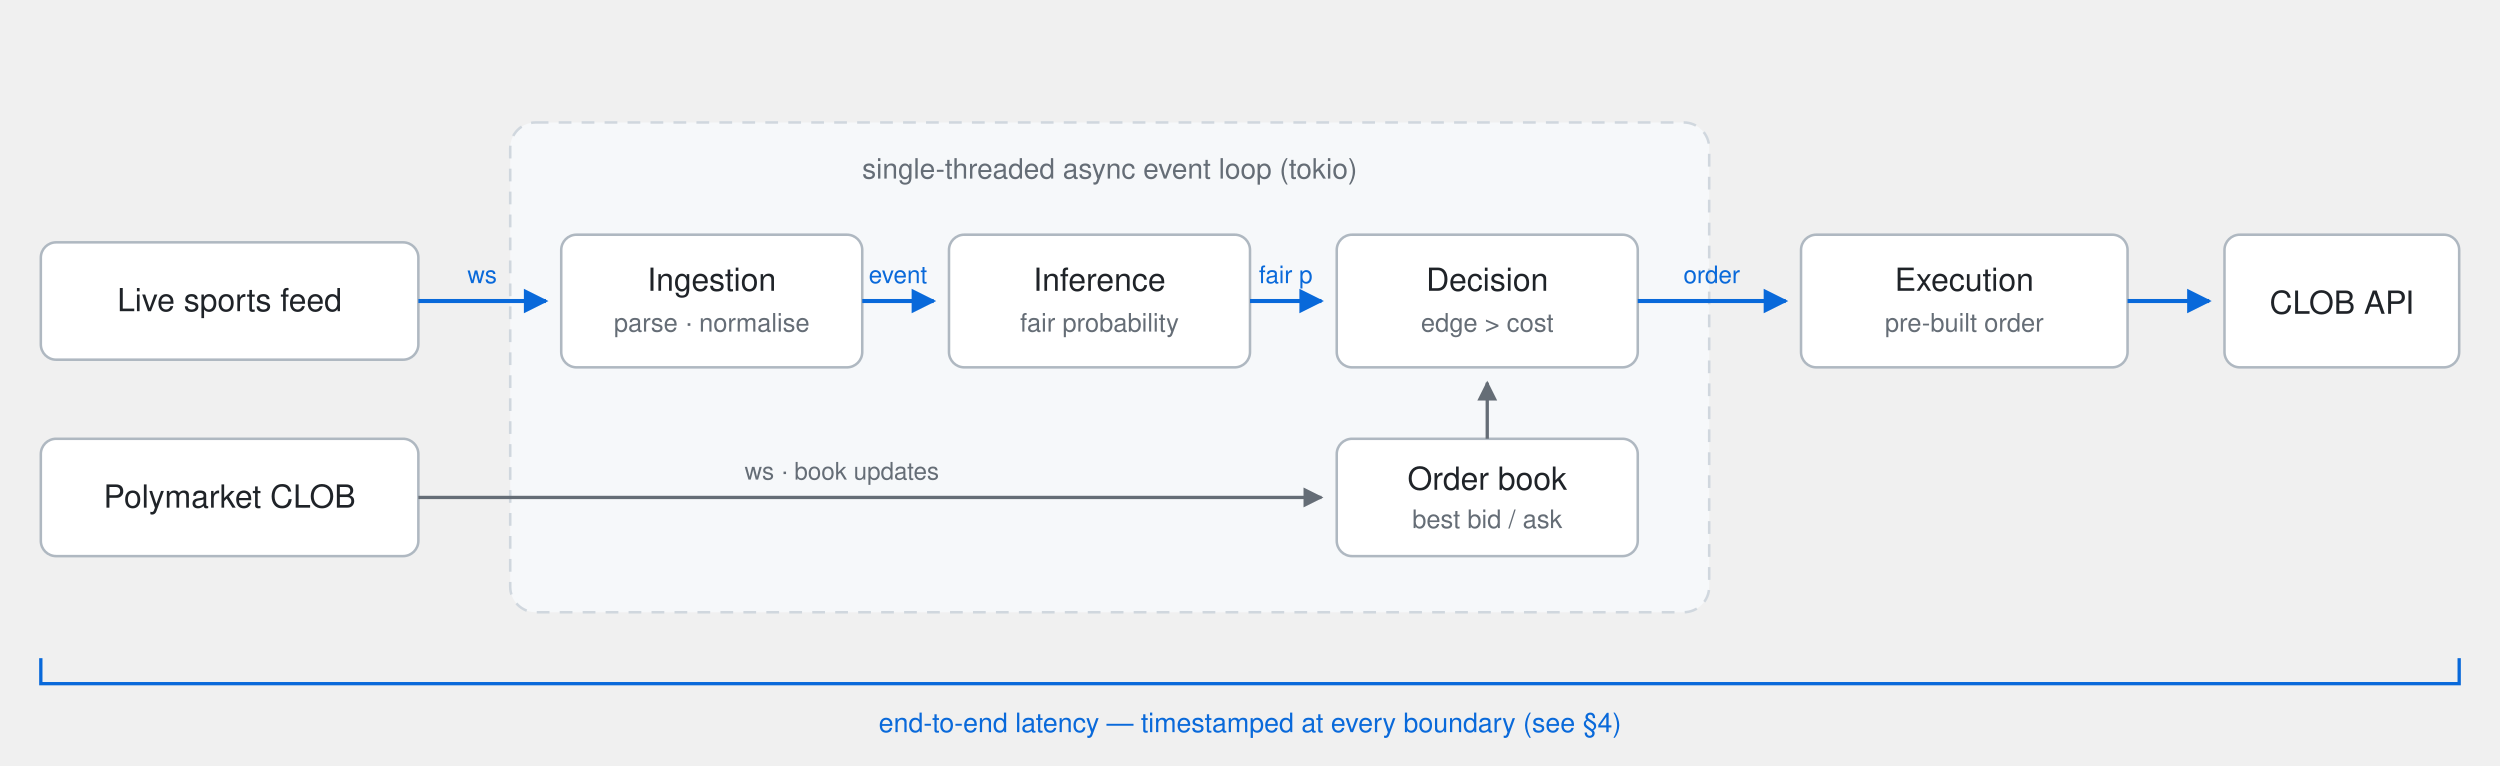
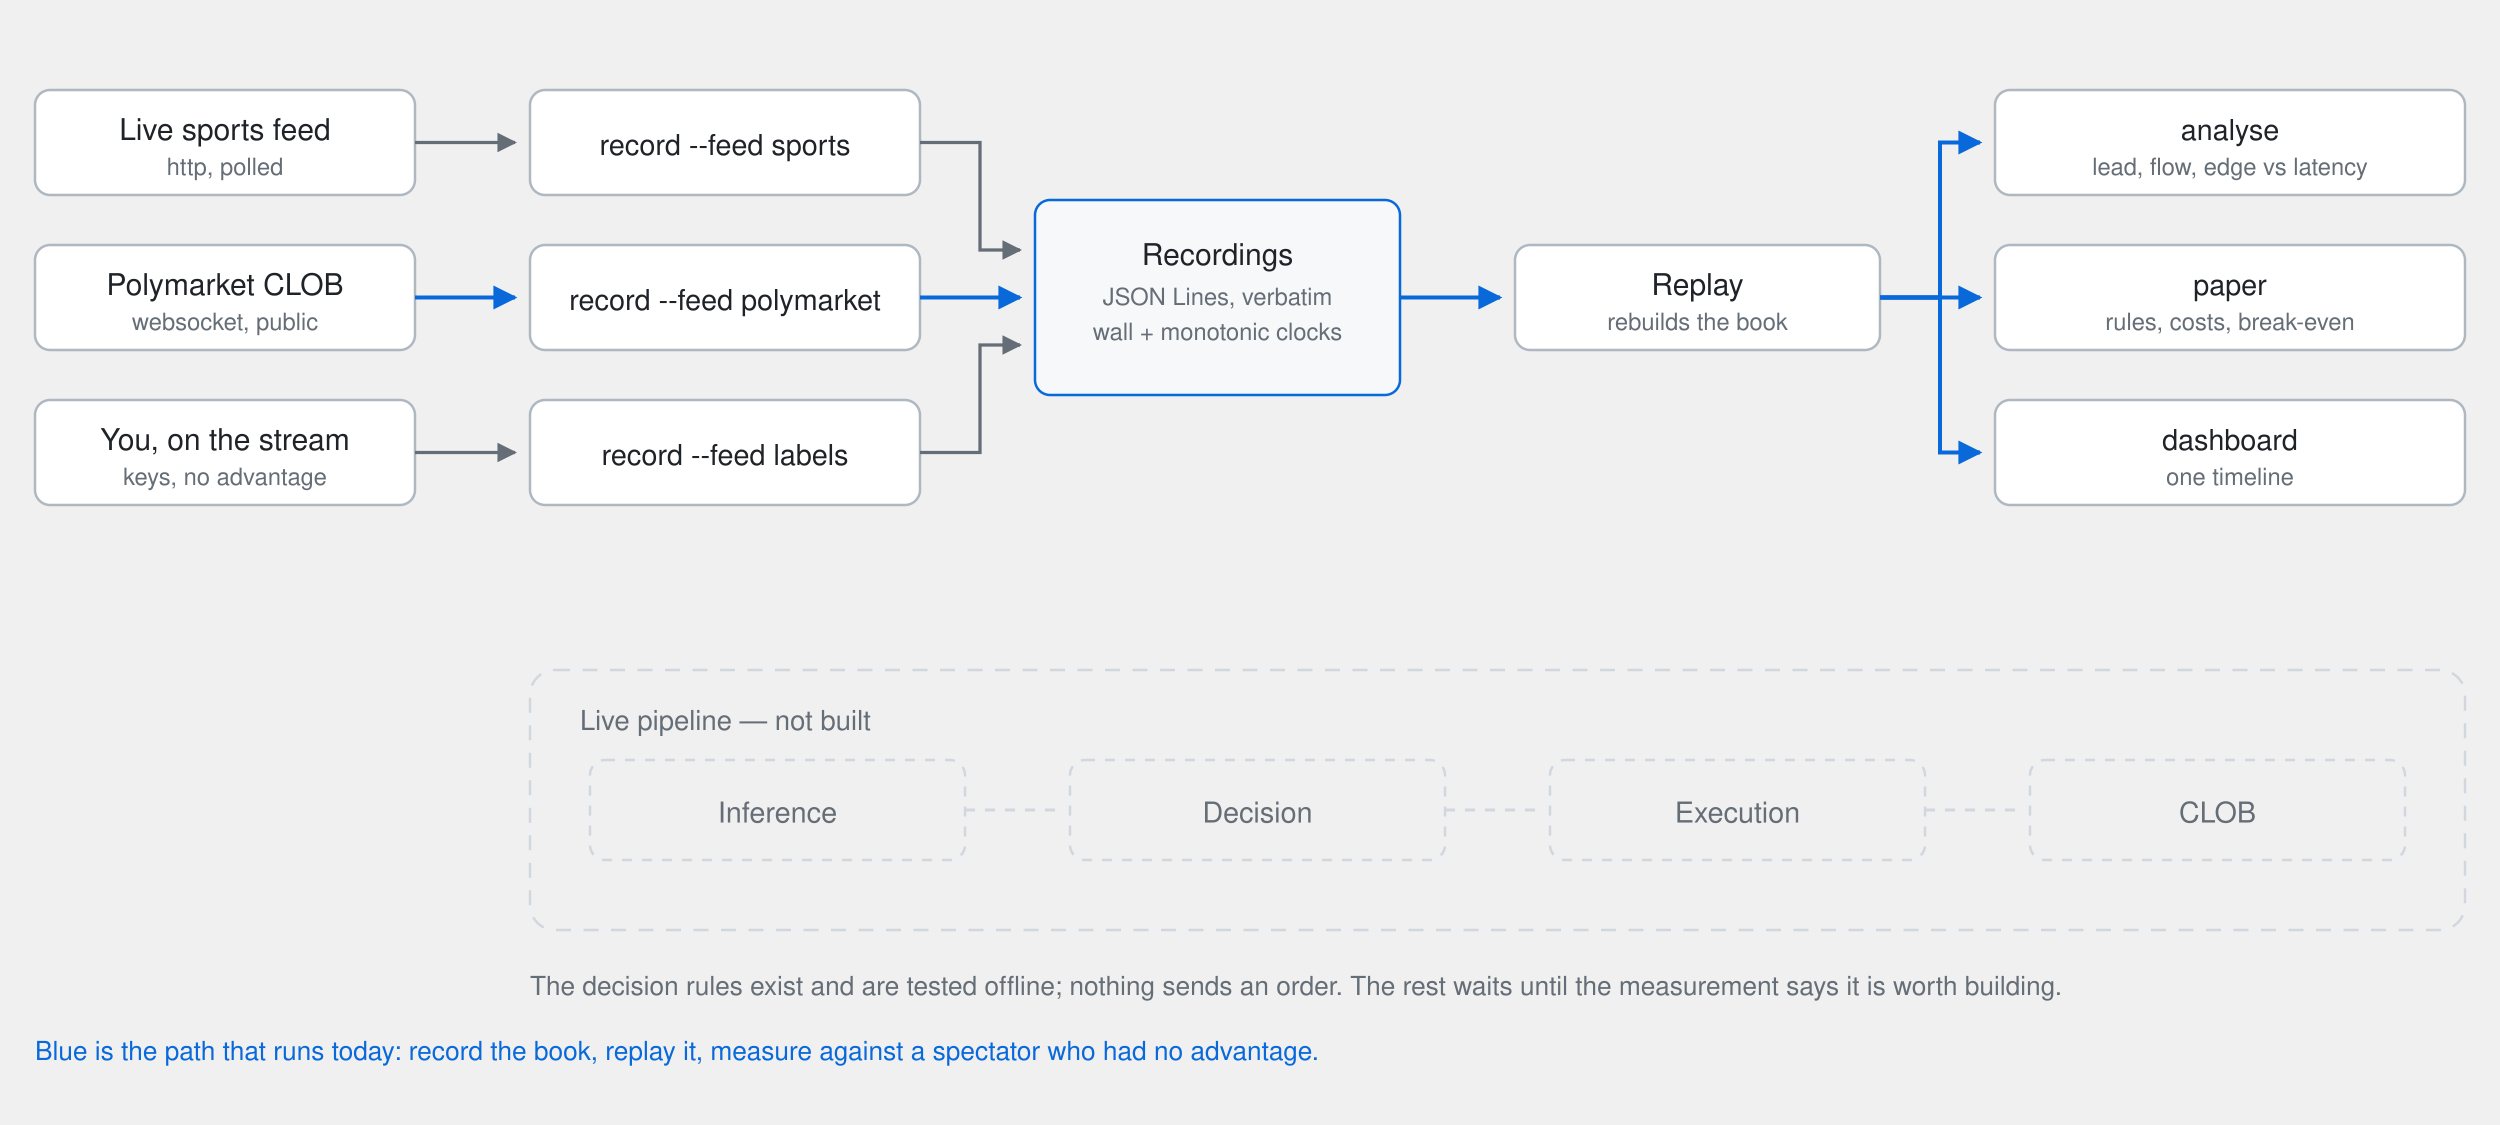
- <svg xmlns="http://www.w3.org/2000/svg" viewBox="0 0 980 300" width="980" height="300" role="img" aria-label="Two websocket feeds enter a single-threaded event loop: the sports feed is parsed into events, scored into a fair probability and compared against the order book before an order is sent to the Polymarket CLOB. Latency is timestamped at every boundary.">
+ <svg xmlns="http://www.w3.org/2000/svg" viewBox="0 0 1000 450" width="1000" height="450" role="img" aria-label="Three feeds are recorded to disk with two clocks each. A replay rebuilds the order book from the recordings and feeds the analysis, the paper trader and the dashboard. The live trading pipeline is drawn dashed because it has not been built.">
  <defs>
    <marker id="arrow" viewBox="0 0 10 10" refX="9" refY="5" markerWidth="6" markerHeight="6" orient="auto-start-reverse">
      <path d="M0,0 L10,5 L0,10 z" fill="#656d76" />
    </marker>
    <marker id="arrow-hot" viewBox="0 0 10 10" refX="9" refY="5" markerWidth="6" markerHeight="6" orient="auto-start-reverse">
      <path d="M0,0 L10,5 L0,10 z" fill="#0969da" />
    </marker>
  </defs>
  <g font-family="-apple-system, BlinkMacSystemFont, 'Segoe UI', Helvetica, Arial, sans-serif">
-     <rect x="200" y="48" width="470" height="192" rx="10" fill="#f6f8fa" stroke="#d0d7de" stroke-width="1" stroke-dasharray="5 4" />
-     <text x="435" y="70" text-anchor="middle" font-size="11" fill="#656d76">single-threaded async event loop (tokio)</text>
-     <rect x="16" y="95" width="148" height="46" rx="6" fill="#ffffff" stroke="#afb8c1" />
-     <text x="90" y="122" text-anchor="middle" font-size="12.5" fill="#1f2328">Live sports feed</text>
-     <rect x="16" y="172" width="148" height="46" rx="6" fill="#ffffff" stroke="#afb8c1" />
-     <text x="90" y="199" text-anchor="middle" font-size="12.5" fill="#1f2328">Polymarket CLOB</text>
-     <rect x="220" y="92" width="118" height="52" rx="6" fill="#ffffff" stroke="#afb8c1" />
-     <text x="279" y="114" text-anchor="middle" font-size="12.5" fill="#1f2328">Ingestion</text>
-     <text x="279" y="130" text-anchor="middle" font-size="10" fill="#656d76">parse · normalise</text>
-     <rect x="372" y="92" width="118" height="52" rx="6" fill="#ffffff" stroke="#afb8c1" />
-     <text x="431" y="114" text-anchor="middle" font-size="12.5" fill="#1f2328">Inference</text>
-     <text x="431" y="130" text-anchor="middle" font-size="10" fill="#656d76">fair probability</text>
-     <rect x="524" y="92" width="118" height="52" rx="6" fill="#ffffff" stroke="#afb8c1" />
-     <text x="583" y="114" text-anchor="middle" font-size="12.5" fill="#1f2328">Decision</text>
-     <text x="583" y="130" text-anchor="middle" font-size="10" fill="#656d76">edge &gt; cost</text>
-     <rect x="524" y="172" width="118" height="46" rx="6" fill="#ffffff" stroke="#afb8c1" />
-     <text x="583" y="192" text-anchor="middle" font-size="12.5" fill="#1f2328">Order book</text>
-     <text x="583" y="207" text-anchor="middle" font-size="10" fill="#656d76">best bid / ask</text>
-     <rect x="706" y="92" width="128" height="52" rx="6" fill="#ffffff" stroke="#afb8c1" />
-     <text x="770" y="114" text-anchor="middle" font-size="12.5" fill="#1f2328">Execution</text>
-     <text x="770" y="130" text-anchor="middle" font-size="10" fill="#656d76">pre-built order</text>
-     <rect x="872" y="92" width="92" height="52" rx="6" fill="#ffffff" stroke="#afb8c1" />
-     <text x="918" y="123" text-anchor="middle" font-size="12.5" fill="#1f2328">CLOB API</text>
+     <rect x="14" y="36" width="152" height="42" rx="6" fill="#ffffff" stroke="#afb8c1" />
+     <text x="90" y="56" text-anchor="middle" font-size="12" fill="#1f2328">Live sports feed</text>
+     <text x="90" y="70" text-anchor="middle" font-size="9.5" fill="#656d76">http, polled</text>
+     <rect x="14" y="98" width="152" height="42" rx="6" fill="#ffffff" stroke="#afb8c1" />
+     <text x="90" y="118" text-anchor="middle" font-size="12" fill="#1f2328">Polymarket CLOB</text>
+     <text x="90" y="132" text-anchor="middle" font-size="9.5" fill="#656d76">websocket, public</text>
+     <rect x="14" y="160" width="152" height="42" rx="6" fill="#ffffff" stroke="#afb8c1" />
+     <text x="90" y="180" text-anchor="middle" font-size="12" fill="#1f2328">You, on the stream</text>
+     <text x="90" y="194" text-anchor="middle" font-size="9.5" fill="#656d76">keys, no advantage</text>
+     <rect x="212" y="36" width="156" height="42" rx="6" fill="#ffffff" stroke="#afb8c1" />
+     <text x="290" y="62" text-anchor="middle" font-size="11.5" fill="#1f2328">record --feed sports</text>
+     <rect x="212" y="98" width="156" height="42" rx="6" fill="#ffffff" stroke="#afb8c1" />
+     <text x="290" y="124" text-anchor="middle" font-size="11.5" fill="#1f2328">record --feed polymarket</text>
+     <rect x="212" y="160" width="156" height="42" rx="6" fill="#ffffff" stroke="#afb8c1" />
+     <text x="290" y="186" text-anchor="middle" font-size="11.5" fill="#1f2328">record --feed labels</text>
+     <rect x="414" y="80" width="146" height="78" rx="6" fill="#f6f8fa" stroke="#0969da" />
+     <text x="487" y="106" text-anchor="middle" font-size="12" fill="#1f2328">Recordings</text>
+     <text x="487" y="122" text-anchor="middle" font-size="9.5" fill="#656d76">JSON Lines, verbatim</text>
+     <text x="487" y="136" text-anchor="middle" font-size="9.5" fill="#656d76">wall + monotonic clocks</text>
+     <rect x="606" y="98" width="146" height="42" rx="6" fill="#ffffff" stroke="#afb8c1" />
+     <text x="679" y="118" text-anchor="middle" font-size="12" fill="#1f2328">Replay</text>
+     <text x="679" y="132" text-anchor="middle" font-size="9.5" fill="#656d76">rebuilds the book</text>
+     <rect x="798" y="36" width="188" height="42" rx="6" fill="#ffffff" stroke="#afb8c1" />
+     <text x="892" y="56" text-anchor="middle" font-size="11.5" fill="#1f2328">analyse</text>
+     <text x="892" y="70" text-anchor="middle" font-size="9.5" fill="#656d76">lead, flow, edge vs latency</text>
+     <rect x="798" y="98" width="188" height="42" rx="6" fill="#ffffff" stroke="#afb8c1" />
+     <text x="892" y="118" text-anchor="middle" font-size="11.5" fill="#1f2328">paper</text>
+     <text x="892" y="132" text-anchor="middle" font-size="9.5" fill="#656d76">rules, costs, break-even</text>
+     <rect x="798" y="160" width="188" height="42" rx="6" fill="#ffffff" stroke="#afb8c1" />
+     <text x="892" y="180" text-anchor="middle" font-size="11.5" fill="#1f2328">dashboard</text>
+     <text x="892" y="194" text-anchor="middle" font-size="9.5" fill="#656d76">one timeline</text>
+     <g stroke="#656d76" stroke-width="1.3" fill="none" marker-end="url(#arrow)">
+       <line x1="166" y1="57" x2="206" y2="57" />
+       <line x1="166" y1="181" x2="206" y2="181" />
+     </g>
    <g stroke="#0969da" stroke-width="1.6" fill="none" marker-end="url(#arrow-hot)">
-       <line x1="164" y1="118" x2="214" y2="118" />
-       <line x1="338" y1="118" x2="366" y2="118" />
-       <line x1="490" y1="118" x2="518" y2="118" />
-       <line x1="642" y1="118" x2="700" y2="118" />
-       <line x1="834" y1="118" x2="866" y2="118" />
-     </g>
-     <g font-size="9.5" fill="#0969da" text-anchor="middle">
-       <text x="189" y="111">ws</text>
-       <text x="352" y="111">event</text>
-       <text x="504" y="111">fair p</text>
-       <text x="671" y="111">order</text>
+       <line x1="166" y1="119" x2="206" y2="119" />
    </g>
    <g stroke="#656d76" stroke-width="1.3" fill="none" marker-end="url(#arrow)">
-       <line x1="164" y1="195" x2="518" y2="195" />
-       <line x1="583" y1="172" x2="583" y2="150" />
+       <path d="M368,57 L392,57 L392,100 L408,100" />
+       <path d="M368,181 L392,181 L392,138 L408,138" />
    </g>
-     <text x="330" y="188" text-anchor="middle" font-size="9.5" fill="#656d76">ws · book updates</text>
-     <path d="M16,258 L16,268 L964,268 L964,258" fill="none" stroke="#0969da" stroke-width="1.3" />
-     <text x="490" y="287" text-anchor="middle" font-size="10.5" fill="#0969da">end-to-end latency — timestamped at every boundary (see §4)</text>
+     <g stroke="#0969da" stroke-width="1.6" fill="none" marker-end="url(#arrow-hot)">
+       <line x1="368" y1="119" x2="408" y2="119" />
+     </g>
+     <g stroke="#0969da" stroke-width="1.6" fill="none" marker-end="url(#arrow-hot)">
+       <line x1="560" y1="119" x2="600" y2="119" />
+       <path d="M752,119 L776,119 L776,57 L792,57" />
+       <line x1="752" y1="119" x2="792" y2="119" />
+       <path d="M752,119 L776,119 L776,181 L792,181" />
+     </g>
+     <rect x="212" y="268" width="774" height="104" rx="10" fill="none" stroke="#d0d7de" stroke-width="1" stroke-dasharray="6 5" />
+     <text x="232" y="292" font-size="11" fill="#656d76">Live pipeline — not built</text>
+     <rect x="236" y="304" width="150" height="40" rx="6" fill="none" stroke="#d0d7de" stroke-dasharray="4 4" />
+     <text x="311" y="329" text-anchor="middle" font-size="11.5" fill="#656d76">Inference</text>
+     <rect x="428" y="304" width="150" height="40" rx="6" fill="none" stroke="#d0d7de" stroke-dasharray="4 4" />
+     <text x="503" y="329" text-anchor="middle" font-size="11.5" fill="#656d76">Decision</text>
+     <rect x="620" y="304" width="150" height="40" rx="6" fill="none" stroke="#d0d7de" stroke-dasharray="4 4" />
+     <text x="695" y="329" text-anchor="middle" font-size="11.5" fill="#656d76">Execution</text>
+     <rect x="812" y="304" width="150" height="40" rx="6" fill="none" stroke="#d0d7de" stroke-dasharray="4 4" />
+     <text x="887" y="329" text-anchor="middle" font-size="11.5" fill="#656d76">CLOB</text>
+     <g stroke="#d0d7de" stroke-width="1.2" fill="none" stroke-dasharray="4 4">
+       <line x1="386" y1="324" x2="424" y2="324" />
+       <line x1="578" y1="324" x2="616" y2="324" />
+       <line x1="770" y1="324" x2="808" y2="324" />
+     </g>
+     <text x="212" y="398" font-size="10.5" fill="#656d76">The decision rules exist and are tested offline; nothing sends an order. The rest waits until the measurement says it is worth building.</text>
+     <text x="14" y="424" font-size="10.5" fill="#0969da">Blue is the path that runs today: record the book, replay it, measure against a spectator who had no advantage.</text>
  </g>
</svg>
